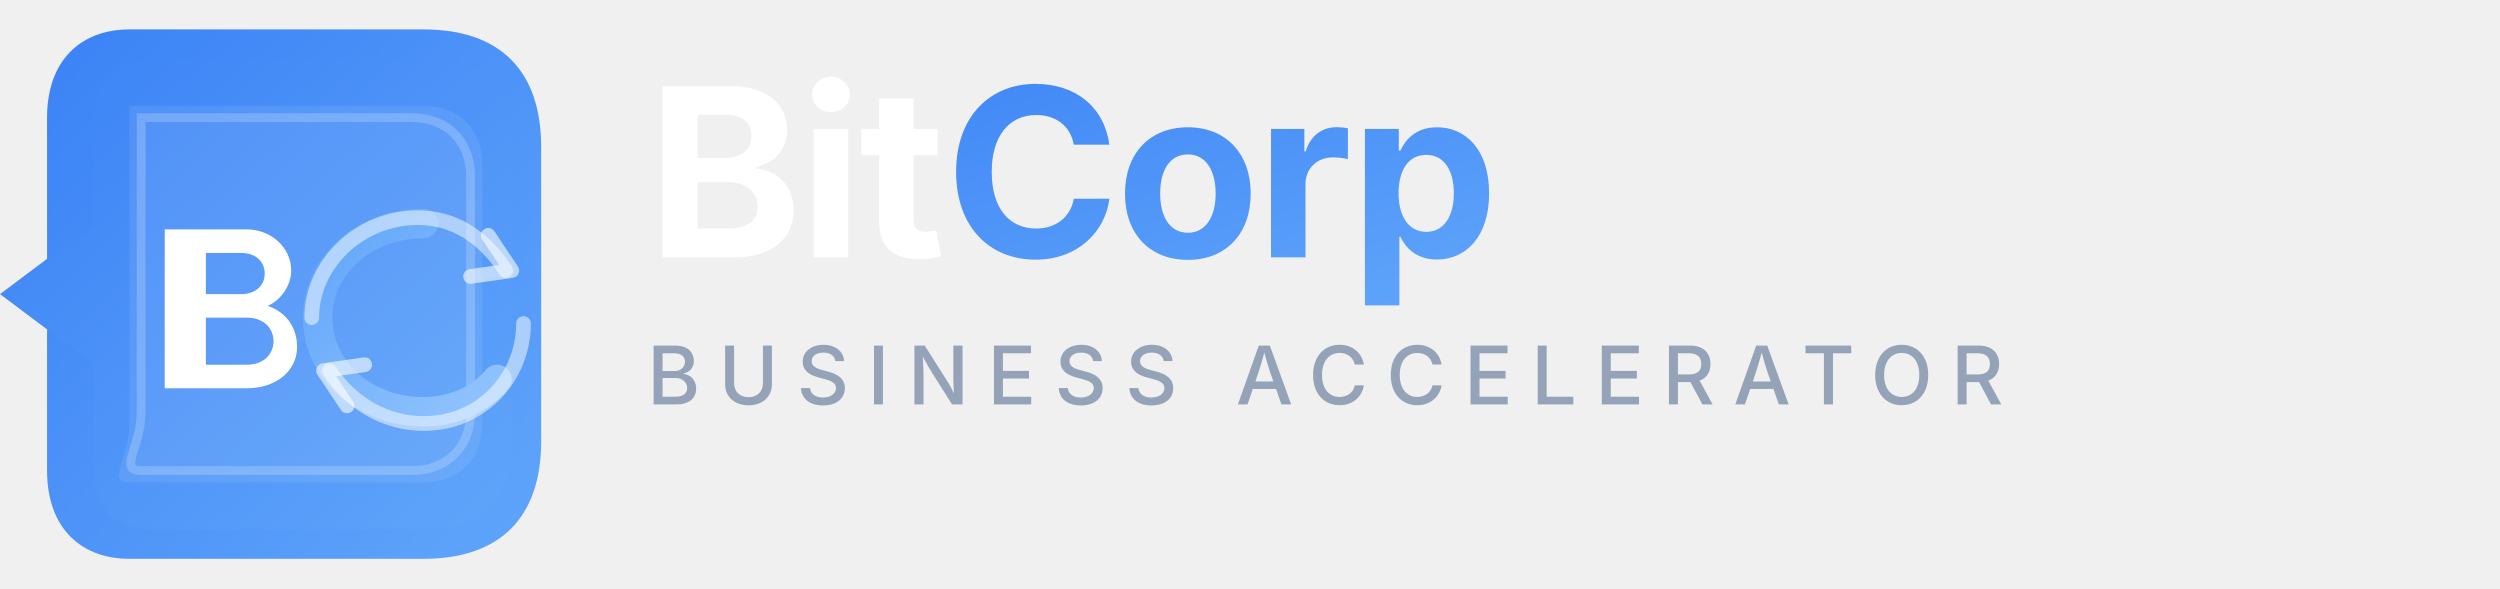
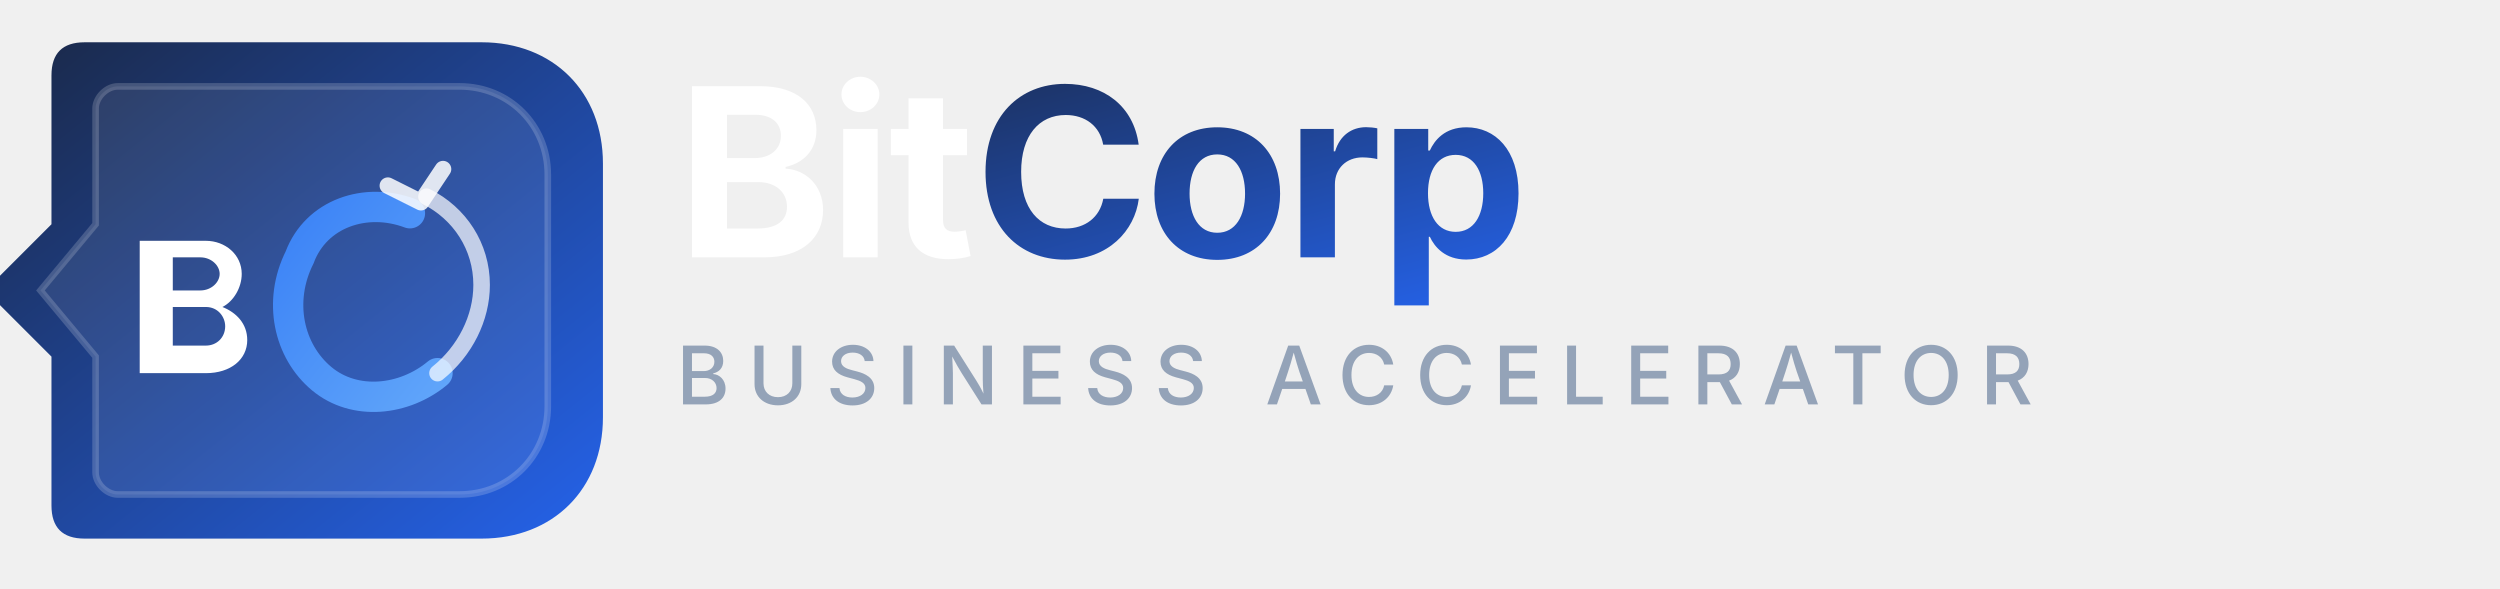
<svg xmlns="http://www.w3.org/2000/svg" width="340" height="80" viewBox="0 0 340 80" fill="none">
  <defs>
    <linearGradient id="bc-grad-l" x1="0" y1="0" x2="1" y2="1">
+       <stop offset="0%" stop-color="#1a2744" />
+       <stop offset="100%" stop-color="#2563eb" />
+     </linearGradient>
+     <linearGradient id="bc-accent-l" x1="0" y1="0" x2="1" y2="1">
      <stop offset="0%" stop-color="#3b82f6" />
      <stop offset="100%" stop-color="#60a5fa" />
    </linearGradient>
-     <linearGradient id="bc-accent-l" x1="0" y1="0" x2="1" y2="1">
-       <stop offset="0%" stop-color="#60a5fa" />
-       <stop offset="100%" stop-color="#93c5fd" />
-     </linearGradient>
  </defs>
-   <g transform="translate(0,0) scale(0.8)">
-     <path d="M8 10 L8 80 C8 90 14 95 22 95 L72 95 C85 95 92 88 92 75 L92 25 C92 12 85 5 72 5 L22 5 C14 5 8 10 8 20 Z" fill="url(#bc-grad-l)" />
-     <path d="M0 50 L16 38 L16 20 C16 13 20 10 26 10 L72 10 C82 10 87 15 87 25 L87 75 C87 85 82 90 72 90 L26 90 C20 90 16 87 16 80 L16 62 Z" fill="url(#bc-grad-l)" />
-     <path d="M22 18 L72 18 C78 18 82 22 82 28 L82 72 C82 78 78 82 72 82 L22 82 C18 82 22 78 22 72 Z" fill="white" fill-opacity="0.08" />
-     <path d="M24 20 L70 20 C76 20 80 24 80 30 L80 70 C80 76 76 80 70 80 L24 80 C20 80 24 76 24 70 Z" fill="none" stroke="white" stroke-width="1.5" stroke-opacity="0.2" />
-     <path d="M28 34 L28 66 L42 66 C47 66 50.5 63 50.5 59 C50.5 55.5 48.5 53 45.5 52 C47.8 51 49.5 48.5 49.5 46 C49.5 42 46 39 42 39 L38 39 L28 39 Z M35 43 L41 43 C43.5 43 45 44.5 45 46.5 C45 48.5 43.5 50 41 50 L35 50 Z M35 54 L42 54 C44.8 54 46.5 55.8 46.5 58 C46.5 60.2 44.8 62 42 62 L35 62 Z" fill="white" fill-rule="evenodd" />
-     <g transform="translate(54,38)">
-       <path d="M18 0 C8 0 0 7 0 16 C0 25 8 32 18 32 C23 32 27.5 30 30.5 26.5" fill="none" stroke="url(#bc-accent-l)" stroke-width="5" stroke-linecap="round" />
-       <path d="M32 8 C28 2 23 -1 17 -1 C7 -1 -1 7 -1 16" fill="none" stroke="white" stroke-width="2.5" stroke-linecap="round" stroke-opacity="0.5" />
-       <path d="M29 2 L33 8 L26 9" fill="none" stroke="white" stroke-width="2.5" stroke-linecap="round" stroke-linejoin="round" stroke-opacity="0.6" />
-       <path d="M2 25 C6 31 12 34 18 34 C28 34 35 26 35 17" fill="none" stroke="white" stroke-width="2.5" stroke-linecap="round" stroke-opacity="0.5" />
-       <path d="M5 31 L1 25 L8 24" fill="none" stroke="white" stroke-width="2.5" stroke-linecap="round" stroke-linejoin="round" stroke-opacity="0.6" />
+   <g transform="translate(-2, 2) scale(0.75)">
+     <path d="M18 5 L90 5 C103 5 112 14 112 27 L112 73 C112 86 103 95 90 95 L18 95 C14 95 12 93 12 89 L12 62 L0 50 L12 38 L12 11 C12 7 14 5 18 5 Z" fill="url(#bc-grad-l)" />
+     <path d="M24 13 L86 13 C95 13 102 20 102 29 L102 71 C102 80 95 87 86 87 L24 87 C22 87 20 85 20 83 L20 62 L10 50 L20 38 L20 17 C20 15 22 13 24 13 Z" fill="white" fill-opacity="0.08" stroke="white" stroke-width="1.2" stroke-opacity="0.18" />
+     <path d="M28 35 L28 65 L40 65 C44.5 65 47.5 62.5 47.5 59 C47.5 56 45.5 54 43 53 C45 52 46.5 49.5 46.5 47 C46.5 43.5 43.5 41 40 41 L28 41 Z M34 44 L39 44 C41 44 42.5 45.5 42.5 47 C42.5 48.5 41 50 39 50 L34 50 Z M34 53 L40 53 C42.2 53 43.5 54.8 43.5 56.5 C43.5 58.5 42 60 40 60 L34 60 Z" fill="white" fill-rule="evenodd" />
+     <g transform="translate(55,34)">
+       <path d="M22 2 C14 -1 5 2 2 10 C-2 18 0 27 6 32 C12 37 21 36 27 31" fill="none" stroke="url(#bc-accent-l)" stroke-width="5.5" stroke-linecap="round" />
+       <path d="M27 31 C32 27 35 21 35 15 C35 8 31 2 25 -1" fill="none" stroke="white" stroke-width="3" stroke-linecap="round" stroke-opacity="0.7" />
+       <path d="M28 -6 L24 0 L18 -3" fill="none" stroke="white" stroke-width="3" stroke-linecap="round" stroke-linejoin="round" stroke-opacity="0.85" />
    </g>
  </g>
-   <text x="88" y="35" font-family="system-ui, -apple-system, sans-serif" font-weight="700" font-size="32" fill="#ffffff" letter-spacing="-0.5">Bit<tspan fill="url(#bc-grad-l)">Corp</tspan>
+   <text x="92" y="35" font-family="system-ui, -apple-system, sans-serif" font-weight="700" font-size="32" fill="#ffffff" letter-spacing="-0.5">Bit<tspan fill="url(#bc-grad-l)">Corp</tspan>
  </text>
-   <text x="88" y="55" font-family="system-ui, -apple-system, sans-serif" font-weight="500" font-size="11" fill="#94a3b8" letter-spacing="2.5">BUSINESS ACCELERATOR</text>
+   <text x="92" y="55" font-family="system-ui, -apple-system, sans-serif" font-weight="500" font-size="11" fill="#94a3b8" letter-spacing="2.5">BUSINESS ACCELERATOR</text>
</svg>
